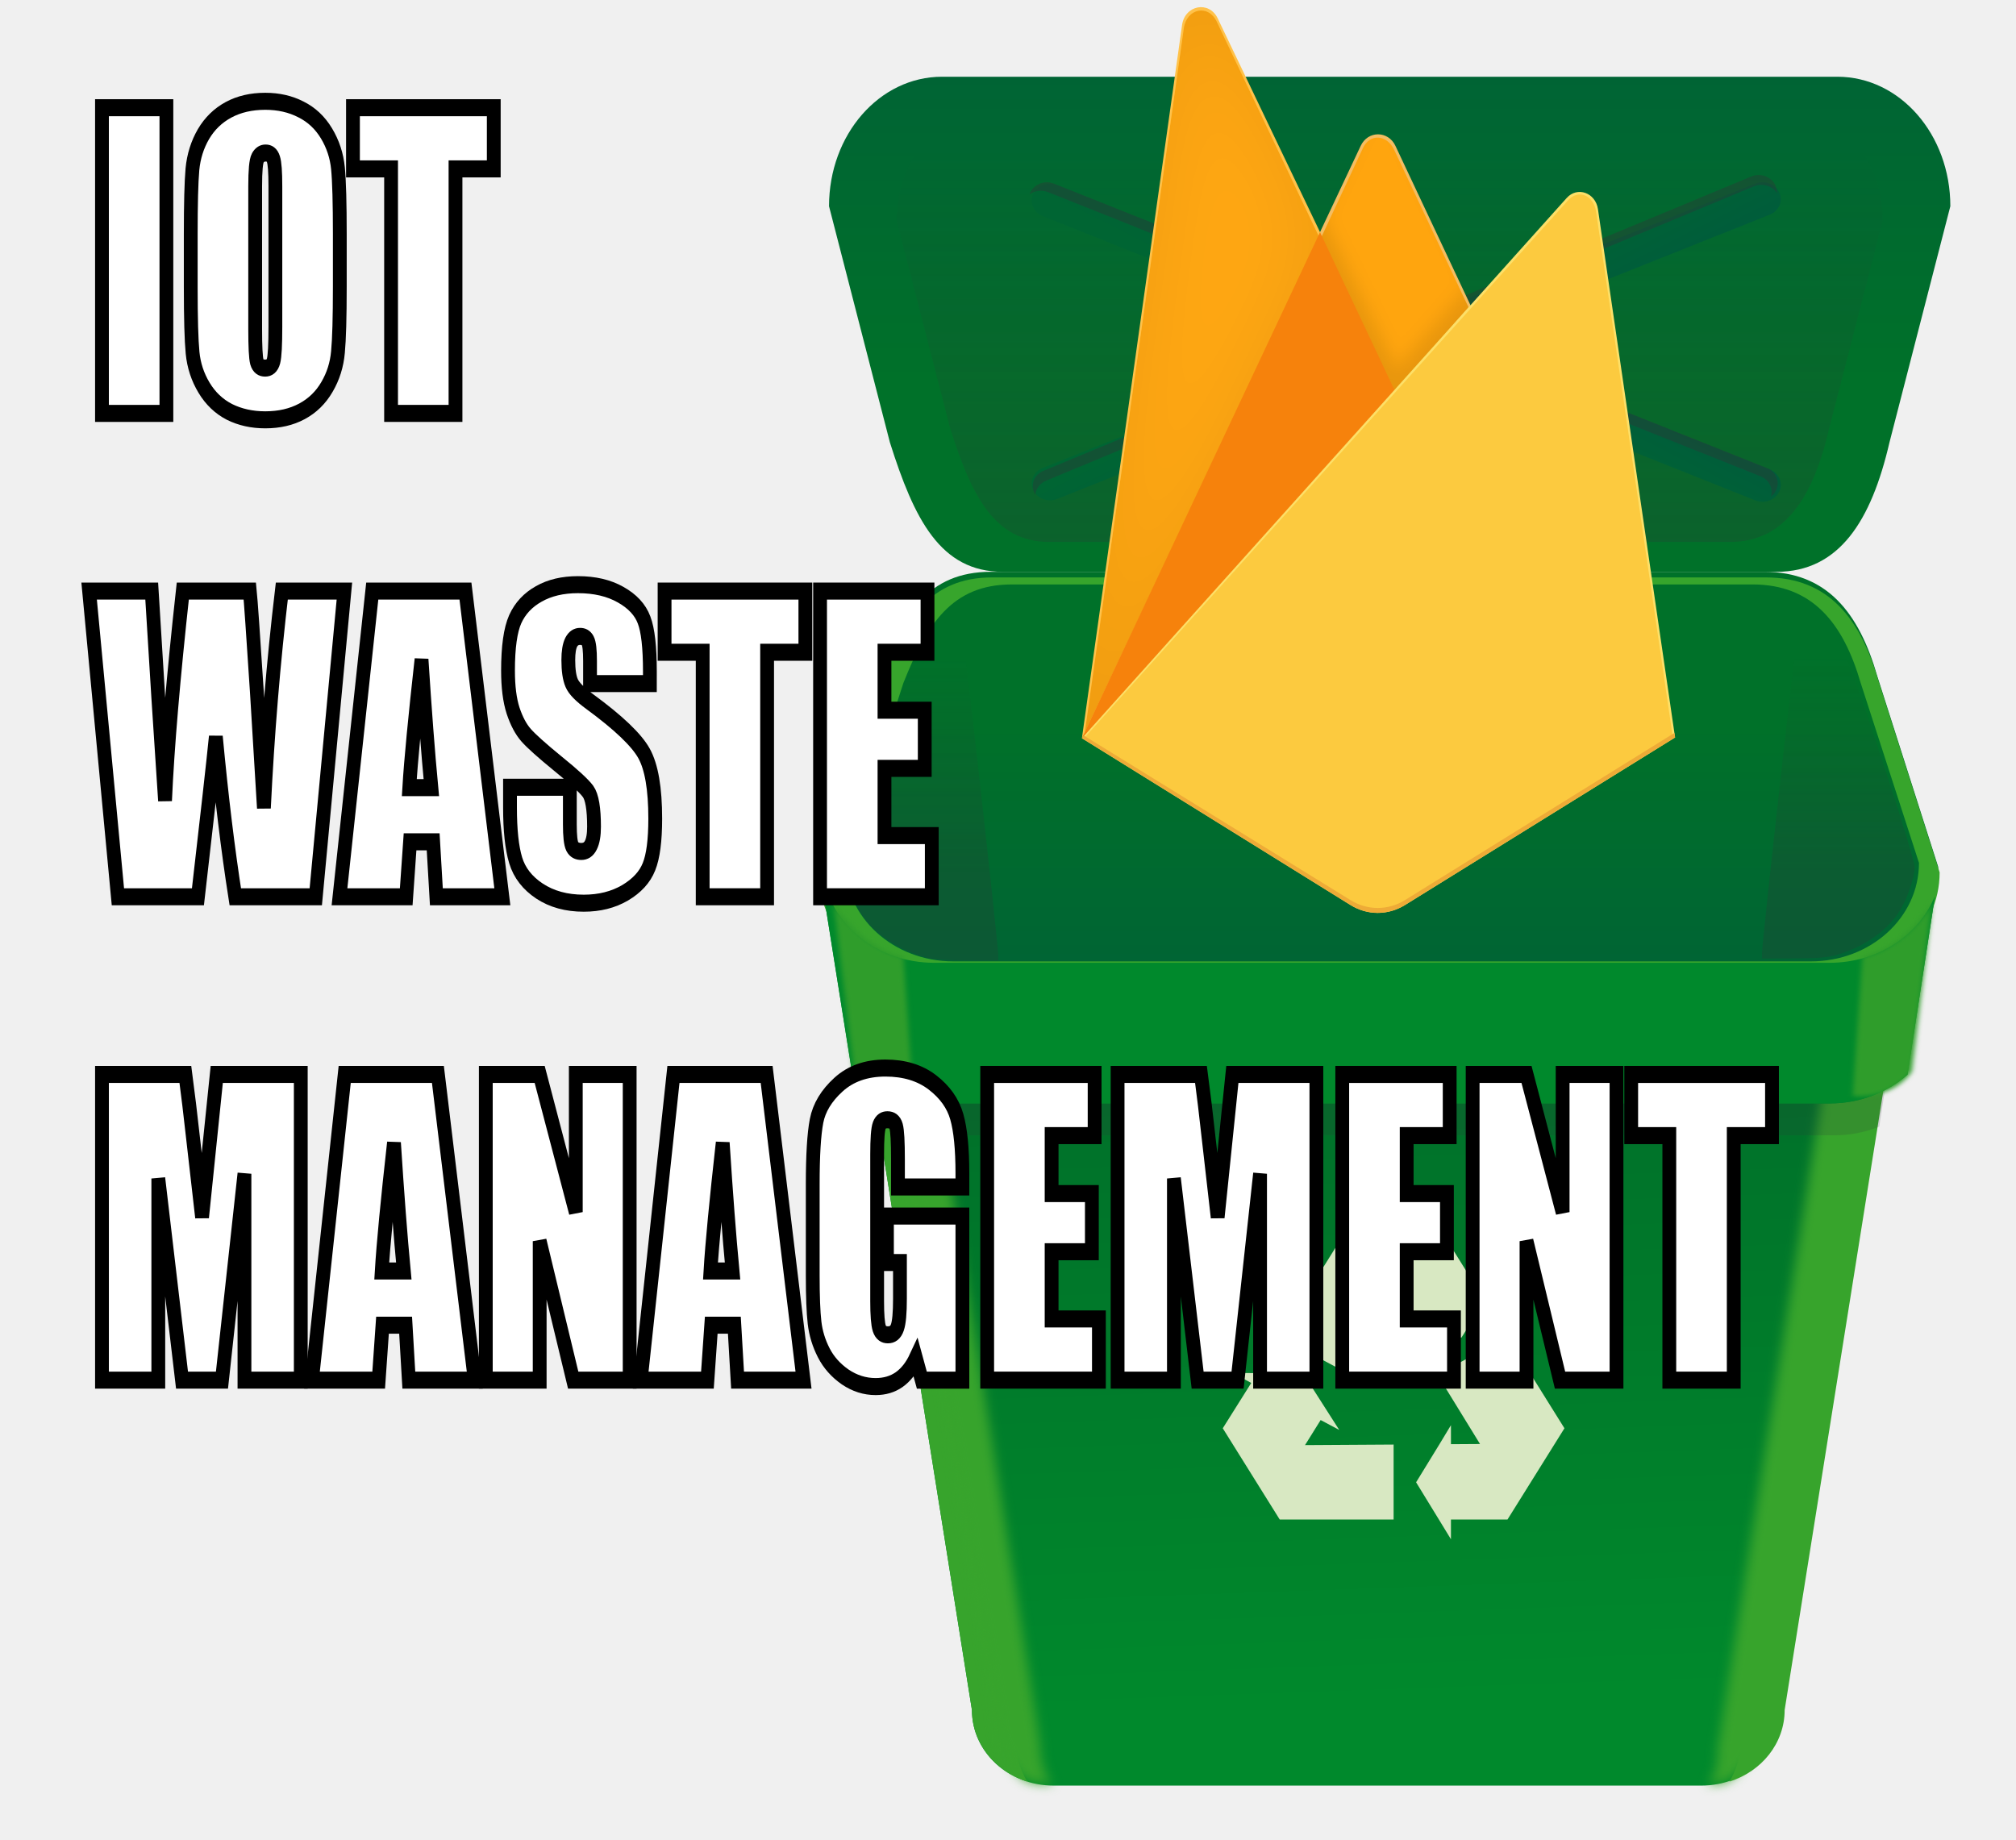
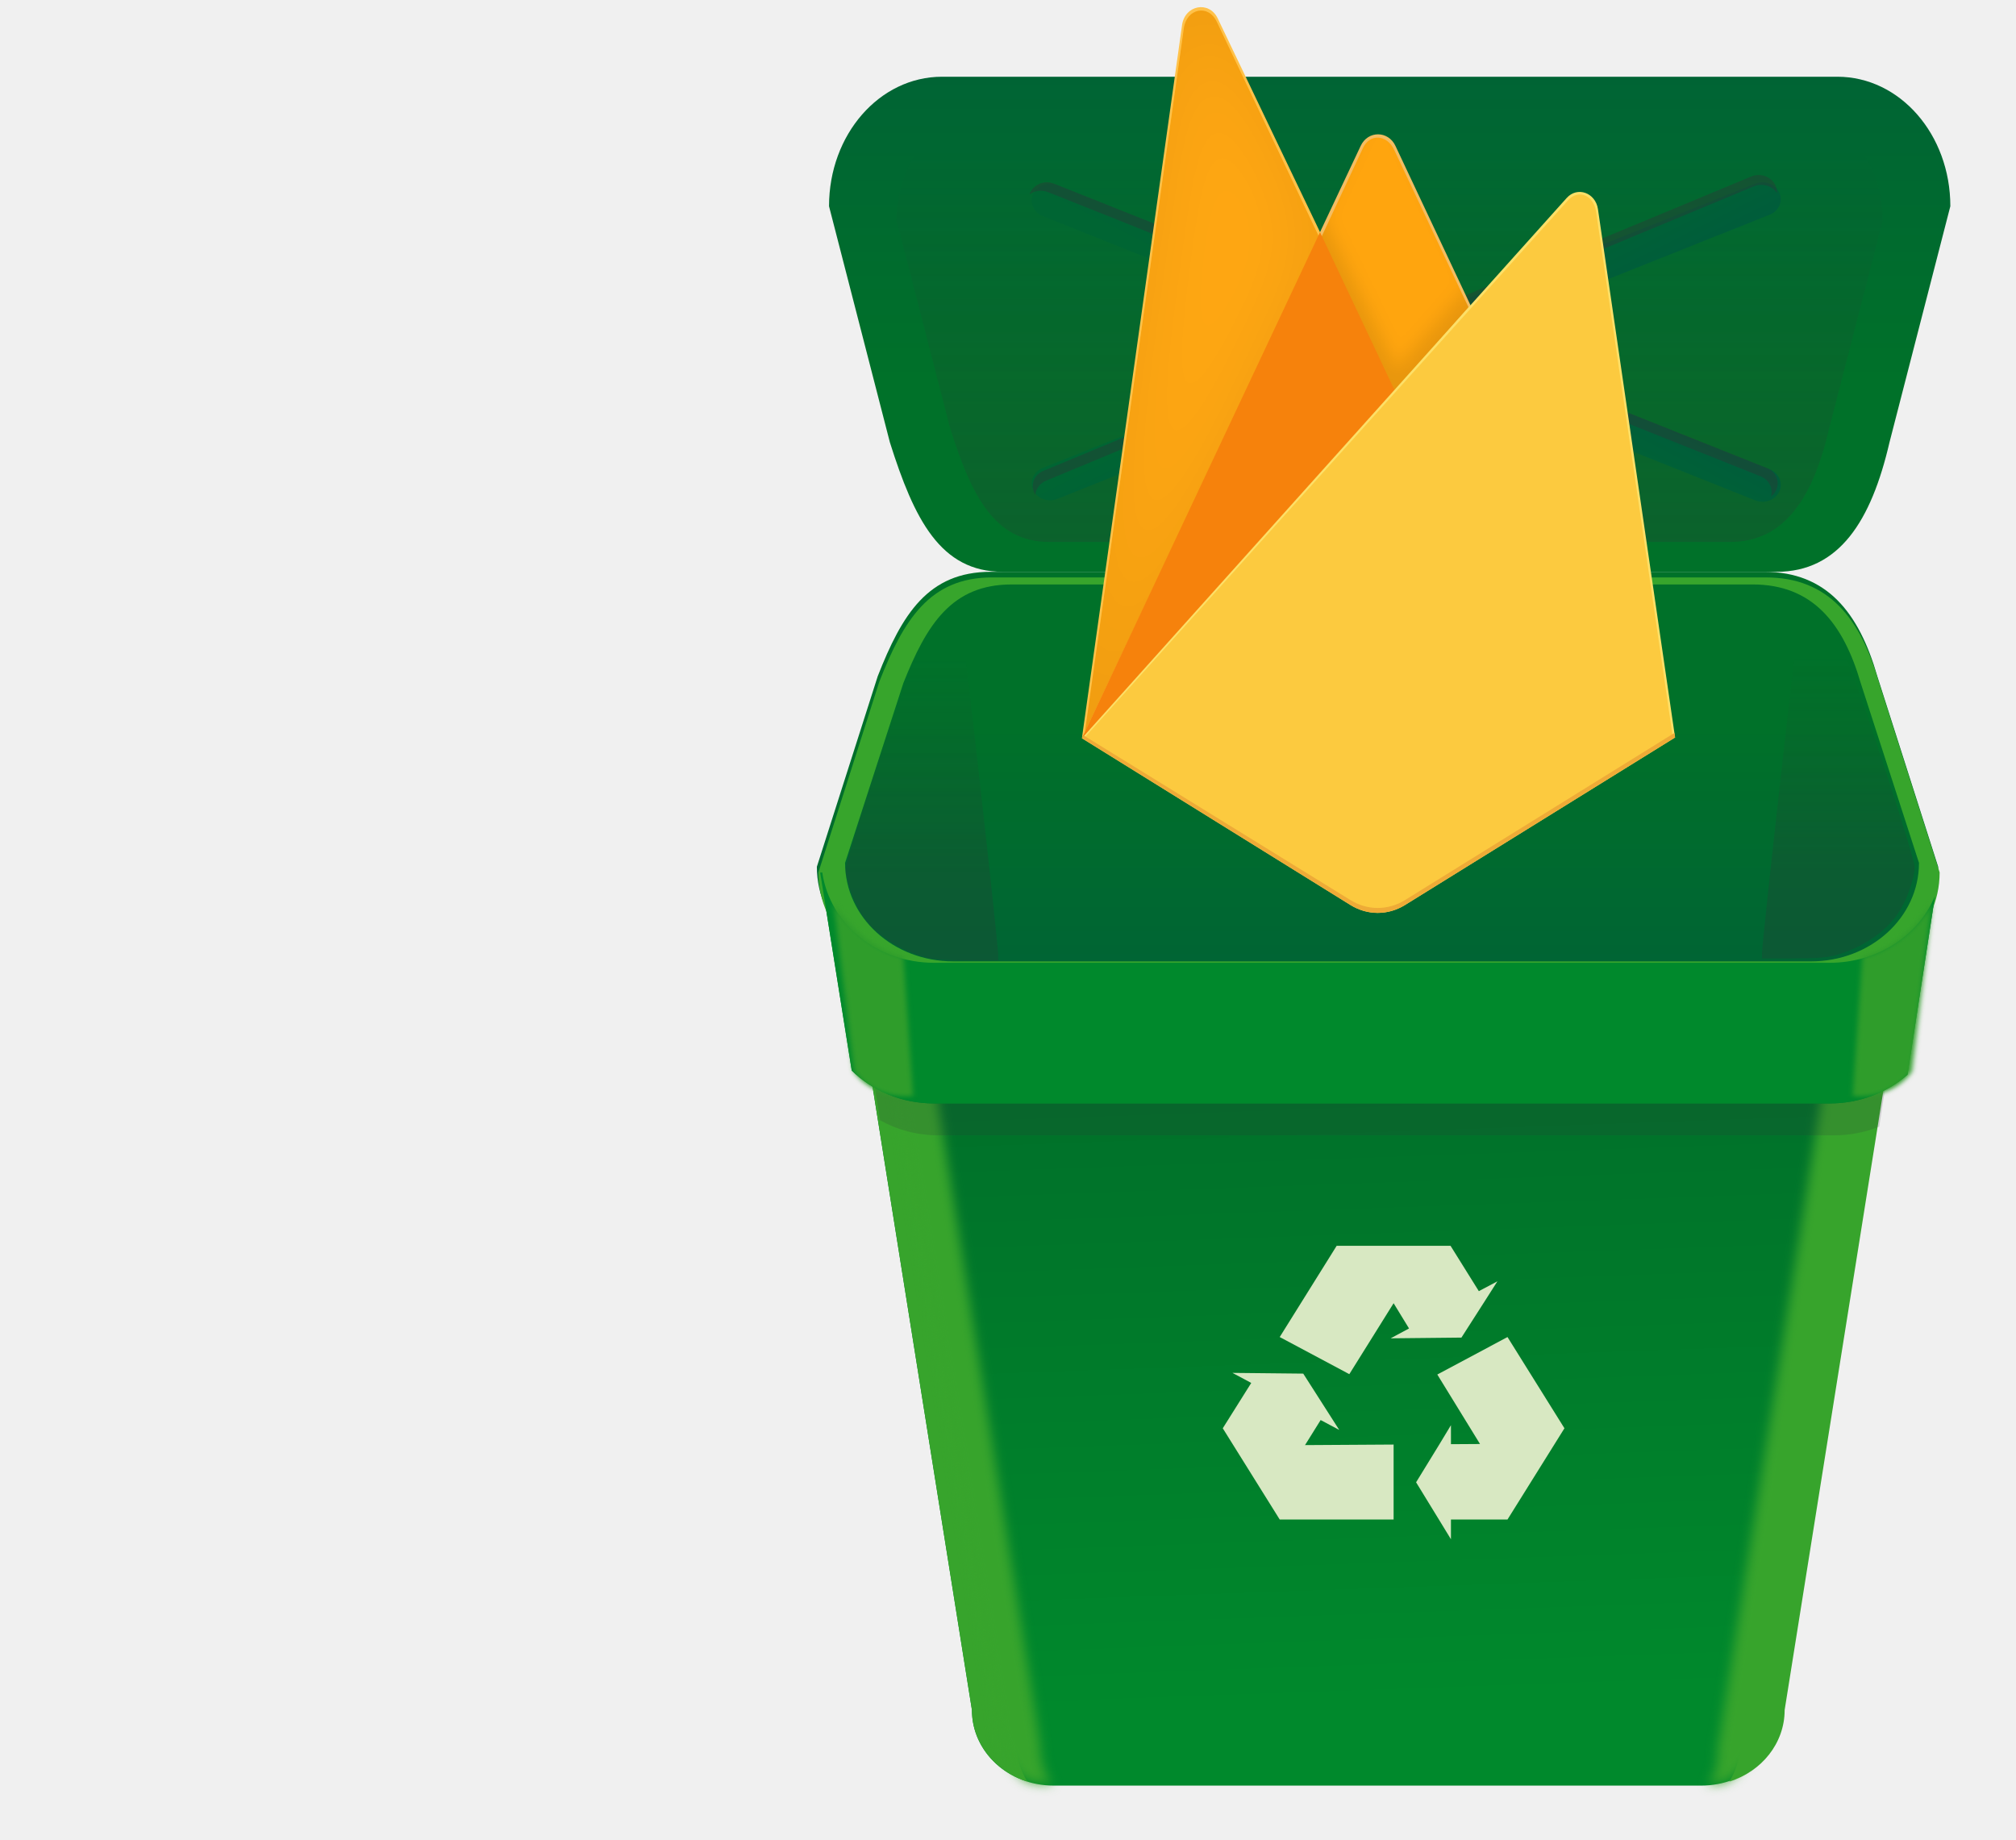
- <svg xmlns="http://www.w3.org/2000/svg" xmlns:xlink="http://www.w3.org/1999/xlink" height="250" width="274" version="1.1" viewBox="0 0 274 250" id="svg2">
+ <svg xmlns="http://www.w3.org/2000/svg" xmlns:xlink="http://www.w3.org/1999/xlink" id="svg2" viewBox="0 0 274 250" version="1.1" width="274" height="250">
  <defs id="defs4">
    <linearGradient id="linearGradient3695">
-       <stop offset="0" style="stop-color:#2e3436" id="stop3697" />
-       <stop offset="1" style="stop-color:#2e3436;stop-opacity:0" id="stop3699" />
+       <stop id="stop3697" style="stop-color:#2e3436" offset="0" />
+       <stop id="stop3699" style="stop-color:#2e3436;stop-opacity:0" offset="1" />
    </linearGradient>
    <linearGradient id="linearGradient3650">
-       <stop offset="0" style="stop-color:#006533" id="stop3652" />
-       <stop offset="1" style="stop-color:#00583f" id="stop3654" />
+       <stop id="stop3652" style="stop-color:#006533" offset="0" />
+       <stop id="stop3654" style="stop-color:#00583f" offset="1" />
    </linearGradient>
    <linearGradient id="linearGradient2844">
-       <stop offset="0" style="stop-color:#007129" id="stop2846" />
-       <stop offset="1" style="stop-color:#00583f" id="stop2848" />
+       <stop id="stop2846" style="stop-color:#007129" offset="0" />
+       <stop id="stop2848" style="stop-color:#00583f" offset="1" />
    </linearGradient>
-     <linearGradient gradientTransform="translate(-1016,-168)" x1="298.57" y1="543.79" x2="307.86" gradientUnits="userSpaceOnUse" y2="786.65" id="linearGradient2859">
-       <stop offset="0" style="stop-color:#006e29" id="stop2855" />
-       <stop offset="1" style="stop-color:#00892c" id="stop2857" />
+     <linearGradient id="linearGradient2859" y2="786.65" gradientUnits="userSpaceOnUse" x2="307.86" y1="543.79" x1="298.57" gradientTransform="translate(-1016,-168)">
+       <stop id="stop2855" style="stop-color:#006e29" offset="0" />
+       <stop id="stop2857" style="stop-color:#00892c" offset="1" />
    </linearGradient>
-     <filter color-interpolation-filters="sRGB" id="filter3685">
-       <feGaussianBlur stdDeviation="1.882" id="feGaussianBlur3687" />
+     <filter id="filter3685" color-interpolation-filters="sRGB">
+       <feGaussianBlur id="feGaussianBlur3687" stdDeviation="1.882" />
    </filter>
-     <linearGradient gradientTransform="translate(-1016,-168)" x1="308.57" y1="438.86" x2="308.57" gradientUnits="userSpaceOnUse" xlink:href="#linearGradient2844" y2="609.86" id="linearGradient2850" />
-     <filter x="-0.138" y="-0.045" color-interpolation-filters="sRGB" width="1.276" height="1.09" id="filter3630">
-       <feGaussianBlur stdDeviation="0.792" id="feGaussianBlur3632" />
+     <linearGradient id="linearGradient2850" y2="609.86" xlink:href="#linearGradient2844" gradientUnits="userSpaceOnUse" x2="308.57" y1="438.86" x1="308.57" gradientTransform="translate(-1016,-168)" />
+     <filter id="filter3630" height="1.09" width="1.276" color-interpolation-filters="sRGB" y="-0.045" x="-0.138">
+       <feGaussianBlur id="feGaussianBlur3632" stdDeviation="0.792" />
    </filter>
-     <linearGradient x1="308.57" y1="438.86" gradientTransform="matrix(1,0,0,-1.2394,-1012,693.71)" x2="308.57" gradientUnits="userSpaceOnUse" xlink:href="#linearGradient2844" y2="609.86" id="linearGradient3636" />
-     <linearGradient gradientTransform="matrix(1,0,0,-1,-1016,438.2)" x1="296.28" y1="304.95" x2="318.02" gradientUnits="userSpaceOnUse" xlink:href="#linearGradient3650" y2="265.35" id="linearGradient3656" />
-     <linearGradient gradientTransform="translate(-1016,-168)" x1="312.57" y1="374.18" x2="312.57" gradientUnits="userSpaceOnUse" y2="234.24" id="linearGradient3689">
-       <stop offset="0" style="stop-color:#2e3436" id="stop3685" />
-       <stop offset="1" style="stop-color:#2e3436;stop-opacity:0" id="stop3687" />
+     <linearGradient id="linearGradient3636" y2="609.86" xlink:href="#linearGradient2844" gradientUnits="userSpaceOnUse" x2="308.57" gradientTransform="matrix(1,0,0,-1.2394,-1012,693.71)" y1="438.86" x1="308.57" />
+     <linearGradient id="linearGradient3656" y2="265.35" xlink:href="#linearGradient3650" gradientUnits="userSpaceOnUse" x2="318.02" y1="304.95" x1="296.28" gradientTransform="matrix(1,0,0,-1,-1016,438.2)" />
+     <linearGradient id="linearGradient3689" y2="234.24" gradientUnits="userSpaceOnUse" x2="312.57" y1="374.18" x1="312.57" gradientTransform="translate(-1016,-168)">
+       <stop id="stop3685" style="stop-color:#2e3436" offset="0" />
+       <stop id="stop3687" style="stop-color:#2e3436;stop-opacity:0" offset="1" />
    </linearGradient>
-     <linearGradient gradientTransform="translate(-1016,-168)" x1="158.81" y1="492.33" x2="158.81" gradientUnits="userSpaceOnUse" xlink:href="#linearGradient3695" y2="414.77" id="linearGradient3701" />
-     <linearGradient x1="158.81" y1="492.33" gradientTransform="matrix(-1,0,0,1,-397.14,-168.7071)" x2="158.81" gradientUnits="userSpaceOnUse" xlink:href="#linearGradient3695" y2="414.77" id="linearGradient3705" />
-     <linearGradient gradientTransform="translate(-1016,-168)" y2="265.35" x2="318.02" y1="304.95" x1="296.28" gradientUnits="userSpaceOnUse" id="linearGradient879" xlink:href="#linearGradient3650" />
-     <path d="M1.253,280.732 L2.858,277.601 L102.211,89.083 L58.061,5.608 C54.392,-1.283 45.074,0.474 43.87,8.188 L1.253,280.732 Z" id="path-1" />
-     <filter x="-50%" y="-50%" width="200%" height="200%" filterUnits="objectBoundingBox" id="filter-2">
-       <feGaussianBlur stdDeviation="17.5" in="SourceAlpha" result="shadowBlurInner1" id="feGaussianBlur910" />
-       <feOffset dx="0" dy="0" in="shadowBlurInner1" result="shadowOffsetInner1" id="feOffset912" />
-       <feComposite in="shadowOffsetInner1" in2="SourceAlpha" operator="arithmetic" k2="-1" k3="1" result="shadowInnerInner1" id="feComposite914" />
-       <feColorMatrix values="0 0 0 0 0   0 0 0 0 0   0 0 0 0 0  0 0 0 0.06 0" type="matrix" in="shadowInnerInner1" id="feColorMatrix916" />
+     <linearGradient id="linearGradient3701" y2="414.77" xlink:href="#linearGradient3695" gradientUnits="userSpaceOnUse" x2="158.81" y1="492.33" x1="158.81" gradientTransform="translate(-1016,-168)" />
+     <linearGradient id="linearGradient3705" y2="414.77" xlink:href="#linearGradient3695" gradientUnits="userSpaceOnUse" x2="158.81" gradientTransform="matrix(-1,0,0,1,-397.14,-168.7071)" y1="492.33" x1="158.81" />
+     <linearGradient xlink:href="#linearGradient3650" id="linearGradient879" gradientUnits="userSpaceOnUse" x1="296.28" y1="304.95" x2="318.02" y2="265.35" gradientTransform="translate(-1016,-168)" />
+     <path id="path-1" d="M1.253,280.732 L2.858,277.601 L102.211,89.083 L58.061,5.608 C54.392,-1.283 45.074,0.474 43.87,8.188 L1.253,280.732 Z" />
+     <filter id="filter-2" filterUnits="objectBoundingBox" height="200%" width="200%" y="-50%" x="-50%">
+       <feGaussianBlur id="feGaussianBlur910" result="shadowBlurInner1" in="SourceAlpha" stdDeviation="17.5" />
+       <feOffset id="feOffset912" result="shadowOffsetInner1" in="shadowBlurInner1" dy="0" dx="0" />
+       <feComposite id="feComposite914" result="shadowInnerInner1" k3="1" k2="-1" operator="arithmetic" in2="SourceAlpha" in="shadowOffsetInner1" />
+       <feColorMatrix id="feColorMatrix916" in="shadowInnerInner1" type="matrix" values="0 0 0 0 0   0 0 0 0 0   0 0 0 0 0  0 0 0 0.06 0" />
    </filter>
-     <path d="M134.417,148.974 L166.456,116.162 L134.417,55.155 C131.375,49.364 123.984,48.757 120.974,54.565 L103.269,88.674 L102.739,90.418 L134.417,148.974 Z" id="path-3" />
-     <filter x="-50%" y="-50%" width="200%" height="200%" filterUnits="objectBoundingBox" id="filter-4">
-       <feGaussianBlur stdDeviation="3.5" in="SourceAlpha" result="shadowBlurInner1" id="feGaussianBlur920" />
-       <feOffset dx="1" dy="-9" in="shadowBlurInner1" result="shadowOffsetInner1" id="feOffset922" />
-       <feComposite in="shadowOffsetInner1" in2="SourceAlpha" operator="arithmetic" k2="-1" k3="1" result="shadowInnerInner1" id="feComposite924" />
-       <feColorMatrix values="0 0 0 0 0   0 0 0 0 0   0 0 0 0 0  0 0 0 0.09 0" type="matrix" in="shadowInnerInner1" id="feColorMatrix926" />
+     <path id="path-3" d="M134.417,148.974 L166.456,116.162 L134.417,55.155 C131.375,49.364 123.984,48.757 120.974,54.565 L103.269,88.674 L102.739,90.418 L134.417,148.974 Z" />
+     <filter id="filter-4" filterUnits="objectBoundingBox" height="200%" width="200%" y="-50%" x="-50%">
+       <feGaussianBlur id="feGaussianBlur920" result="shadowBlurInner1" in="SourceAlpha" stdDeviation="3.5" />
+       <feOffset id="feOffset922" result="shadowOffsetInner1" in="shadowBlurInner1" dy="-9" dx="1" />
+       <feComposite id="feComposite924" result="shadowInnerInner1" k3="1" k2="-1" operator="arithmetic" in2="SourceAlpha" in="shadowOffsetInner1" />
+       <feColorMatrix id="feColorMatrix926" in="shadowInnerInner1" type="matrix" values="0 0 0 0 0   0 0 0 0 0   0 0 0 0 0  0 0 0 0.09 0" />
    </filter>
  </defs>
-   <g transform="translate(-124.29,-208.79)" id="layer1">
+   <g id="layer1" transform="translate(-124.29,-208.79)">
    <g id="g1000">
-       <g transform="translate(49.49747,-2.12132)" id="g938">
-         <g transform="matrix(0.4134836,0,0,0.3823587,554.5231,205.7454)" id="g907">
-           <path id="path3634" style="fill:url(#linearGradient3636)" d="m -830.57,216.79 h 254.29 c 20.577,0 31.143,-18.053 37.143,-46.036 l 20,-83.928 c 0,-25.504 -16.566,-46.036 -37.143,-46.036 h -294.29 c -20.577,0 -37.143,20.532 -37.143,46.036 l 20,83.928 c 8,27.363 16.566,46.036 37.143,46.036 z" />
-           <path id="path3679" style="opacity:0.25;fill:url(#linearGradient3689)" d="m -815.25,206.18 h 223.64 c 18.097,0 27.389,-15.877 32.666,-40.488 l 17.589,-73.812 c 0,-22.43 -14.569,-40.488 -32.666,-40.488 h -258.82 c -18.097,0 -32.666,18.057 -32.666,40.488 l 17.589,73.812 c 7.036,24.065 14.569,40.488 32.666,40.488 z" />
-           <path id="path2819" style="fill:url(#linearGradient2859)" d="m -532.81,330.03 -41.378,291.4 c 0,14.881 -11.98,26.862 -26.862,26.862 h -212.83 c -14.881,0 -26.862,-11.98 -26.862,-26.862 l -42.74,-290.04 350.67,-1.362 z" />
-           <path id="path2861" style="fill:#37a42c" d="m -870.74,331.33 -12.75,0.031 42.75,290.06 c 0,11.836 7.572,21.844 18.156,25.438 -2.414,-4.37 -3.812,-9.412 -3.812,-14.781 l -44.344,-300.75 z" />
-           <path id="path2875" style="fill:#37a42c;filter:url(#filter3685)" d="m -862.69,332.63 -12.75,0.031 42.75,290.06 c 0,7.951 3.063,17.905 8.515,22.816 2.664,2.4 6.167,1.442 9.642,2.621 -2.414,-4.37 -3.812,-9.412 -3.812,-14.781 l -44.344,-300.75 v 5e-5 z" />
-           <path id="path3709" style="fill:#37a42c;filter:url(#filter3685)" transform="matrix(-1,0,0,1,-397.99,-165.8787)" d="m 153.31,500.63 -12.75,0.031 42.75,290.06 c 0,8.673 4.066,16.364 10.403,21.27 2.311,1.789 4.218,1.086 7.046,2.047 -2.414,-4.37 -3.105,-7.29 -3.105,-12.66 l -44.344,-300.75 v 5e-5 z" />
-           <path id="path3707" style="fill:#37a42c" d="m -543.6,331.33 12.75,0.031 -42.75,290.06 c 0,11.836 -7.572,21.844 -18.156,25.438 2.414,-4.37 3.812,-9.412 3.812,-14.781 l 44.344,-300.75 z" />
-           <path id="path2823" style="fill:#00892c" d="m -890.62,323.69 10.375,70.406 c 6.759,7.202 16.385,11.688 27.094,11.688 h 294.31 c 9.956,0 18.974,-3.886 25.625,-10.219 l 9.031,-63.531 c -5.351,13.922 -18.805,23.75 -34.656,23.75 h -294.31 c -18.866,0 -34.335,-13.918 -36.781,-32.094 h -0.688 z" />
-           <path id="path2837" style="fill:url(#linearGradient2850)" d="m -834.57,216.79 h 254.29 c 20.577,0 31.143,14.566 37.143,37.143 l 20,67.714 c 0,20.577 -16.566,37.143 -37.143,37.143 h -294.29 c -20.577,0 -37.143,-16.566 -37.143,-37.143 l 20,-67.714 c 8,-22.077 16.566,-37.143 37.143,-37.143 z" />
-           <path id="path3717" style="opacity:0.179;fill:#2e3436" d="m -879.34,354.81 8.406,56.969 c 5.608,3.393 12.189,5.344 19.25,5.344 h 294.31 c 5.294,0 10.326,-1.113 14.875,-3.094 l 7.719,-54.562 c -6.25,4.793 -14.07,7.656 -22.594,7.656 h -294.31 c -11.016,0 -20.873,-4.745 -27.656,-12.312 z" />
-           <path id="path2839" style="fill:#37a52c" d="m -834.06,218.78 c -20.577,0 -29.156,15.079 -37.156,37.156 l -20,67.719 c 0,20.577 16.579,37.125 37.156,37.125 h 294.28 c 20.577,0 37.125,-16.548 37.125,-37.125 l -20,-67.719 c -6,-22.577 -16.548,-37.156 -37.125,-37.156 z m 6.375,2.5 h 243.53 c 19.708,0 29.816,13.757 35.562,35.062 l 19.15,63.91 c 0,19.418 -15.855,35.031 -35.562,35.031 h -281.84 c -19.708,0 -35.594,-15.613 -35.594,-35.031 l 19.156,-63.906 c 7.662,-20.833 15.886,-35.062 35.594,-35.062 z" />
-           <path d="M -578.55,180.36 -812.73,79.31 c -3.06,-1.299 -6.569,0.119 -7.867,3.179 -1.299,3.06 0.119,6.569 3.179,7.867 l 234.19,101.05 c 3.06,1.299 6.569,-0.119 7.867,-3.179 1.299,-3.06 -0.119,-6.569 -3.179,-7.867 z" style="fill:url(#linearGradient879)" id="path3648" />
-           <path d="m -816.06,78.31 c -2.339,-0.006 -4.557,1.393 -5.531,3.688 -0.089,0.21 -0.155,0.412 -0.219,0.625 1.664,-1.326 3.99,-1.705 6.094,-0.812 l 234.19,101.03 c 2.838,1.205 4.251,4.333 3.406,7.219 0.741,-0.599 1.35,-1.402 1.75,-2.344 1.299,-3.06 -0.097,-6.576 -3.156,-7.875 l -234.19,-101.03 c -0.765,-0.325 -1.564,-0.498 -2.344,-0.5 z" style="opacity:0.389;fill:#2e3436" id="path3658" />
-           <path d="m -578.55,89.84 -234.18,101.05 c -3.06,1.299 -6.569,-0.119 -7.867,-3.179 -1.299,-3.06 0.119,-6.569 3.179,-7.867 l 234.19,-101.05 c 3.06,-1.299 6.569,0.119 7.867,3.179 1.299,3.06 -0.119,6.569 -3.179,7.867 z" style="fill:url(#linearGradient3656)" id="path3673" />
-           <path d="m -819.19,182.29 c -1.583,1.722 -2.048,4.303 -1.012,6.57 0.095,0.208 0.199,0.392 0.314,0.583 0.145,-2.123 1.435,-4.095 3.513,-5.045 l 232.61,-104.62 c 2.804,-1.281 6.066,-0.212 7.626,2.358 0.058,-0.951 -0.123,-1.942 -0.548,-2.873 -1.381,-3.023 -4.918,-4.367 -7.941,-2.986 l -232.61,104.62 c -0.756,0.345 -1.423,0.818 -1.951,1.392 z" style="opacity:0.389;fill:#2e3436" id="path3675" />
-           <path id="path3693" style="opacity:0.25;fill:url(#linearGradient3701)" d="m -856.83,353.62 c -9.202,-2.978 -16.709,-8.76 -20.74,-15.972 -2.397,-4.288 -4.716,-11.761 -4.716,-15.196 0,-3.458 18.785,-65.742 22.308,-73.962 1.489,-3.475 3.767,-8.132 5.063,-10.349 2.73,-4.672 9.023,-11.761 9.78,-11.017 0.474,0.465 13.004,121.44 13.039,125.89 l 0.015,1.944 -10.43,-0.038 c -7.992,-0.029 -11.339,-0.332 -14.319,-1.297 z" />
-           <path id="path3703" style="opacity:0.25;fill:url(#linearGradient3705)" d="m -556.31,352.92 c 9.202,-2.978 16.709,-8.76 20.74,-15.972 2.397,-4.288 4.716,-11.761 4.716,-15.196 0,-3.458 -18.785,-65.742 -22.308,-73.962 -1.489,-3.475 -3.767,-8.132 -5.063,-10.349 -2.73,-4.672 -9.023,-11.761 -9.78,-11.017 -0.474,0.465 -13.004,121.44 -13.039,125.89 l -0.015,1.944 10.43,-0.038 c 7.992,-0.029 11.339,-0.332 14.319,-1.297 z" />
-           <path id="path3713" style="fill:#00892c" d="m -890.62,323.69 10.375,70.406 c 6.759,7.202 16.385,11.688 27.094,11.688 h 294.31 c 9.956,0 18.974,-3.886 25.625,-10.219 l 9.031,-63.531 c -5.351,13.922 -18.805,23.75 -34.656,23.75 h -294.31 c -18.866,0 -34.335,-13.918 -36.781,-32.094 h -0.688 z" />
-           <path d="m -720.855,456.397 -18.718,32.432 22.878,13.193 14.559,-25.218 5.07,8.969 -6.044,3.51 23.268,-0.26 7.734,-13.063 4.095,-6.954 -6.109,3.51 -9.294,-16.118 h -37.436 z m 56.155,32.432 -23.072,13.323 14.039,24.698 -9.554,0.065 v -6.759 l -3.77,6.759 -7.669,13.519 v 0.065 l 7.474,13.194 3.965,7.019 v -7.019 h 18.588 l 18.718,-32.432 -18.718,-32.431 z m -90.406,12.739 6.174,3.575 -9.359,16.118 18.718,32.432 h 37.436 v -26.647 l -29.117,0.195 5.135,-8.904 6.109,3.51 -11.829,-20.018 -23.268,-0.26 z" style="fill:#d8e8c2;stroke-width:1.04" id="path3494" />
-           <path id="path2852" style="fill:#2f9d2b;filter:url(#filter3630)" d="m -886.25,334.23 c 0,0 8.132,15.556 22.981,19.445 l 3.182,49.497 c -14.142,1.061 -19.445,-8.839 -19.445,-8.839 l -6.718,-60.104 z" />
-           <path id="path2967" style="fill:#2f9d2b;filter:url(#filter3630)" transform="matrix(-1,0,0,1,-395.33,-168)" d="m 129.75,502.23 c 0,0 8.132,15.556 22.981,19.445 l 3.182,49.497 c -14.142,1.061 -19.445,-8.839 -19.445,-8.839 l -6.718,-60.104 z" />
+       <g id="g938" transform="translate(49.49747,-2.12132)">
+         <g id="g907" transform="matrix(0.4134836,0,0,0.3823587,554.5231,205.7454)">
+           <path d="m -830.57,216.79 h 254.29 c 20.577,0 31.143,-18.053 37.143,-46.036 l 20,-83.928 c 0,-25.504 -16.566,-46.036 -37.143,-46.036 h -294.29 c -20.577,0 -37.143,20.532 -37.143,46.036 l 20,83.928 c 8,27.363 16.566,46.036 37.143,46.036 z" style="fill:url(#linearGradient3636)" id="path3634" />
+           <path d="m -815.25,206.18 h 223.64 c 18.097,0 27.389,-15.877 32.666,-40.488 l 17.589,-73.812 c 0,-22.43 -14.569,-40.488 -32.666,-40.488 h -258.82 c -18.097,0 -32.666,18.057 -32.666,40.488 l 17.589,73.812 c 7.036,24.065 14.569,40.488 32.666,40.488 z" style="opacity:0.25;fill:url(#linearGradient3689)" id="path3679" />
+           <path d="m -532.81,330.03 -41.378,291.4 c 0,14.881 -11.98,26.862 -26.862,26.862 h -212.83 c -14.881,0 -26.862,-11.98 -26.862,-26.862 l -42.74,-290.04 350.67,-1.362 z" style="fill:url(#linearGradient2859)" id="path2819" />
+           <path d="m -870.74,331.33 -12.75,0.031 42.75,290.06 c 0,11.836 7.572,21.844 18.156,25.438 -2.414,-4.37 -3.812,-9.412 -3.812,-14.781 l -44.344,-300.75 z" style="fill:#37a42c" id="path2861" />
+           <path d="m -862.69,332.63 -12.75,0.031 42.75,290.06 c 0,7.951 3.063,17.905 8.515,22.816 2.664,2.4 6.167,1.442 9.642,2.621 -2.414,-4.37 -3.812,-9.412 -3.812,-14.781 l -44.344,-300.75 v 5e-5 z" style="fill:#37a42c;filter:url(#filter3685)" id="path2875" />
+           <path d="m 153.31,500.63 -12.75,0.031 42.75,290.06 c 0,8.673 4.066,16.364 10.403,21.27 2.311,1.789 4.218,1.086 7.046,2.047 -2.414,-4.37 -3.105,-7.29 -3.105,-12.66 l -44.344,-300.75 v 5e-5 z" transform="matrix(-1,0,0,1,-397.99,-165.8787)" style="fill:#37a42c;filter:url(#filter3685)" id="path3709" />
+           <path d="m -543.6,331.33 12.75,0.031 -42.75,290.06 c 0,11.836 -7.572,21.844 -18.156,25.438 2.414,-4.37 3.812,-9.412 3.812,-14.781 l 44.344,-300.75 z" style="fill:#37a42c" id="path3707" />
+           <path d="m -890.62,323.69 10.375,70.406 c 6.759,7.202 16.385,11.688 27.094,11.688 h 294.31 c 9.956,0 18.974,-3.886 25.625,-10.219 l 9.031,-63.531 c -5.351,13.922 -18.805,23.75 -34.656,23.75 h -294.31 c -18.866,0 -34.335,-13.918 -36.781,-32.094 h -0.688 z" style="fill:#00892c" id="path2823" />
+           <path d="m -834.57,216.79 h 254.29 c 20.577,0 31.143,14.566 37.143,37.143 l 20,67.714 c 0,20.577 -16.566,37.143 -37.143,37.143 h -294.29 c -20.577,0 -37.143,-16.566 -37.143,-37.143 l 20,-67.714 c 8,-22.077 16.566,-37.143 37.143,-37.143 z" style="fill:url(#linearGradient2850)" id="path2837" />
+           <path d="m -879.34,354.81 8.406,56.969 c 5.608,3.393 12.189,5.344 19.25,5.344 h 294.31 c 5.294,0 10.326,-1.113 14.875,-3.094 l 7.719,-54.562 c -6.25,4.793 -14.07,7.656 -22.594,7.656 h -294.31 c -11.016,0 -20.873,-4.745 -27.656,-12.312 z" style="opacity:0.179;fill:#2e3436" id="path3717" />
+           <path d="m -834.06,218.78 c -20.577,0 -29.156,15.079 -37.156,37.156 l -20,67.719 c 0,20.577 16.579,37.125 37.156,37.125 h 294.28 c 20.577,0 37.125,-16.548 37.125,-37.125 l -20,-67.719 c -6,-22.577 -16.548,-37.156 -37.125,-37.156 z m 6.375,2.5 h 243.53 c 19.708,0 29.816,13.757 35.562,35.062 l 19.15,63.91 c 0,19.418 -15.855,35.031 -35.562,35.031 h -281.84 c -19.708,0 -35.594,-15.613 -35.594,-35.031 l 19.156,-63.906 c 7.662,-20.833 15.886,-35.062 35.594,-35.062 z" style="fill:#37a52c" id="path2839" />
+           <path id="path3648" style="fill:url(#linearGradient879)" d="M -578.55,180.36 -812.73,79.31 c -3.06,-1.299 -6.569,0.119 -7.867,3.179 -1.299,3.06 0.119,6.569 3.179,7.867 l 234.19,101.05 c 3.06,1.299 6.569,-0.119 7.867,-3.179 1.299,-3.06 -0.119,-6.569 -3.179,-7.867 z" />
+           <path id="path3658" style="opacity:0.389;fill:#2e3436" d="m -816.06,78.31 c -2.339,-0.006 -4.557,1.393 -5.531,3.688 -0.089,0.21 -0.155,0.412 -0.219,0.625 1.664,-1.326 3.99,-1.705 6.094,-0.812 l 234.19,101.03 c 2.838,1.205 4.251,4.333 3.406,7.219 0.741,-0.599 1.35,-1.402 1.75,-2.344 1.299,-3.06 -0.097,-6.576 -3.156,-7.875 l -234.19,-101.03 c -0.765,-0.325 -1.564,-0.498 -2.344,-0.5 z" />
+           <path id="path3673" style="fill:url(#linearGradient3656)" d="m -578.55,89.84 -234.18,101.05 c -3.06,1.299 -6.569,-0.119 -7.867,-3.179 -1.299,-3.06 0.119,-6.569 3.179,-7.867 l 234.19,-101.05 c 3.06,-1.299 6.569,0.119 7.867,3.179 1.299,3.06 -0.119,6.569 -3.179,7.867 z" />
+           <path id="path3675" style="opacity:0.389;fill:#2e3436" d="m -819.19,182.29 c -1.583,1.722 -2.048,4.303 -1.012,6.57 0.095,0.208 0.199,0.392 0.314,0.583 0.145,-2.123 1.435,-4.095 3.513,-5.045 l 232.61,-104.62 c 2.804,-1.281 6.066,-0.212 7.626,2.358 0.058,-0.951 -0.123,-1.942 -0.548,-2.873 -1.381,-3.023 -4.918,-4.367 -7.941,-2.986 l -232.61,104.62 c -0.756,0.345 -1.423,0.818 -1.951,1.392 z" />
+           <path d="m -856.83,353.62 c -9.202,-2.978 -16.709,-8.76 -20.74,-15.972 -2.397,-4.288 -4.716,-11.761 -4.716,-15.196 0,-3.458 18.785,-65.742 22.308,-73.962 1.489,-3.475 3.767,-8.132 5.063,-10.349 2.73,-4.672 9.023,-11.761 9.78,-11.017 0.474,0.465 13.004,121.44 13.039,125.89 l 0.015,1.944 -10.43,-0.038 c -7.992,-0.029 -11.339,-0.332 -14.319,-1.297 z" style="opacity:0.25;fill:url(#linearGradient3701)" id="path3693" />
+           <path d="m -556.31,352.92 c 9.202,-2.978 16.709,-8.76 20.74,-15.972 2.397,-4.288 4.716,-11.761 4.716,-15.196 0,-3.458 -18.785,-65.742 -22.308,-73.962 -1.489,-3.475 -3.767,-8.132 -5.063,-10.349 -2.73,-4.672 -9.023,-11.761 -9.78,-11.017 -0.474,0.465 -13.004,121.44 -13.039,125.89 l -0.015,1.944 10.43,-0.038 c 7.992,-0.029 11.339,-0.332 14.319,-1.297 z" style="opacity:0.25;fill:url(#linearGradient3705)" id="path3703" />
+           <path d="m -890.62,323.69 10.375,70.406 c 6.759,7.202 16.385,11.688 27.094,11.688 h 294.31 c 9.956,0 18.974,-3.886 25.625,-10.219 l 9.031,-63.531 c -5.351,13.922 -18.805,23.75 -34.656,23.75 h -294.31 c -18.866,0 -34.335,-13.918 -36.781,-32.094 h -0.688 z" style="fill:#00892c" id="path3713" />
+           <path id="path3494" style="fill:#d8e8c2;stroke-width:1.04" d="m -720.855,456.397 -18.718,32.432 22.878,13.193 14.559,-25.218 5.07,8.969 -6.044,3.51 23.268,-0.26 7.734,-13.063 4.095,-6.954 -6.109,3.51 -9.294,-16.118 h -37.436 z m 56.155,32.432 -23.072,13.323 14.039,24.698 -9.554,0.065 v -6.759 l -3.77,6.759 -7.669,13.519 v 0.065 l 7.474,13.194 3.965,7.019 v -7.019 h 18.588 l 18.718,-32.432 -18.718,-32.431 z m -90.406,12.739 6.174,3.575 -9.359,16.118 18.718,32.432 h 37.436 v -26.647 l -29.117,0.195 5.135,-8.904 6.109,3.51 -11.829,-20.018 -23.268,-0.26 z" />
+           <path d="m -886.25,334.23 c 0,0 8.132,15.556 22.981,19.445 l 3.182,49.497 c -14.142,1.061 -19.445,-8.839 -19.445,-8.839 l -6.718,-60.104 z" style="fill:#2f9d2b;filter:url(#filter3630)" id="path2852" />
+           <path d="m 129.75,502.23 c 0,0 8.132,15.556 22.981,19.445 l 3.182,49.497 c -14.142,1.061 -19.445,-8.839 -19.445,-8.839 l -6.718,-60.104 z" transform="matrix(-1,0,0,1,-395.33,-168)" style="fill:#2f9d2b;filter:url(#filter3630)" id="path2967" />
        </g>
-         <g transform="matrix(0.3156635,0,0,0.3511504,221.838,211.8837)" id="g955">
-           <path d="M 0,282.998 2.123,280.026 102.527,89.512 102.739,87.495 58.479,4.358 C 54.771,-2.606 44.331,-0.845 43.114,6.951 Z" fill="#ffc24a" id="path931" />
+         <g id="g955" transform="matrix(0.3156635,0,0,0.3511504,221.838,211.8837)">
+           <path id="path931" fill="#ffc24a" d="M 0,282.998 2.123,280.026 102.527,89.512 102.739,87.495 58.479,4.358 C 54.771,-2.606 44.331,-0.845 43.114,6.951 Z" />
          <g id="g937">
-             <use height="100%" width="100%" y="0" x="0" fill="#ffa712" fill-rule="evenodd" xlink:href="#path-1" id="use933" />
-             <use height="100%" width="100%" y="0" x="0" fill="#000000" fill-opacity="1" filter="url(#filter-2)" xlink:href="#path-1" id="use935" />
+             <use id="use933" xlink:href="#path-1" fill-rule="evenodd" fill="#ffa712" x="0" y="0" width="100%" height="100%" />
+             <use id="use935" xlink:href="#path-1" filter="url(#filter-2)" fill-opacity="1" fill="#000000" x="0" y="0" width="100%" height="100%" />
          </g>
-           <path d="M 135.005,150.381 167.96,116.629 134.995,53.699 c -3.129,-5.957 -11.867,-5.974 -14.963,0 l -17.612,33.589 v 2.861 z" fill="#f4bd62" id="path939" />
+           <path id="path939" fill="#f4bd62" d="M 135.005,150.381 167.96,116.629 134.995,53.699 c -3.129,-5.957 -11.867,-5.974 -14.963,0 l -17.612,33.589 v 2.861 z" />
          <g id="g945">
-             <use height="100%" width="100%" y="0" x="0" fill="#ffa50e" fill-rule="evenodd" xlink:href="#path-3" id="use941" />
-             <use height="100%" width="100%" y="0" x="0" fill="#000000" fill-opacity="1" filter="url(#filter-4)" xlink:href="#path-3" id="use943" />
+             <use id="use941" xlink:href="#path-3" fill-rule="evenodd" fill="#ffa50e" x="0" y="0" width="100%" height="100%" />
+             <use id="use943" xlink:href="#path-3" filter="url(#filter-4)" fill-opacity="1" fill="#000000" x="0" y="0" width="100%" height="100%" />
          </g>
-           <polygon fill="#f6820c" points="134.563,148.179 102.513,87.105 0,282.998 0.962,282.03 4.458,280.61 132.935,152.61 " id="polygon947" />
-           <path d="M 139.121,347.551 255.396,282.704 222.192,78.209 c -1.039,-6.398 -8.888,-8.928 -13.467,-4.34 L 2.5472637e-4,282.998 115.608,347.546 c 7.306,4.079 16.204,4.081 23.513,0.006" fill="#fde068" id="path949" />
-           <path d="M 254.354,282.16 221.402,79.218 c -1.031,-6.35 -7.558,-8.977 -12.103,-4.424 L 1.289,282.601 115.628,346.509 c 7.251,4.048 16.081,4.05 23.334,0.006 z" fill="#fcca3f" id="path951" />
-           <path d="m 139.121,345.641 c -7.308,4.076 -16.206,4.074 -23.513,-0.006 L 0.931,282.015 1.9104478e-4,282.998 115.608,347.546 c 7.306,4.079 16.204,4.081 23.513,0.006 l 116.275,-64.848 -0.285,-1.752 z" fill="#eeab37" id="path953" />
+           <polygon id="polygon947" points="134.563,148.179 102.513,87.105 0,282.998 0.962,282.03 4.458,280.61 132.935,152.61 " fill="#f6820c" />
+           <path id="path949" fill="#fde068" d="M 139.121,347.551 255.396,282.704 222.192,78.209 c -1.039,-6.398 -8.888,-8.928 -13.467,-4.34 L 2.5472637e-4,282.998 115.608,347.546 c 7.306,4.079 16.204,4.081 23.513,0.006" />
+           <path id="path951" fill="#fcca3f" d="M 254.354,282.16 221.402,79.218 c -1.031,-6.35 -7.558,-8.977 -12.103,-4.424 L 1.289,282.601 115.628,346.509 c 7.251,4.048 16.081,4.05 23.334,0.006 z" />
+           <path id="path953" fill="#eeab37" d="m 139.121,345.641 c -7.308,4.076 -16.206,4.074 -23.513,-0.006 L 0.931,282.015 1.9104478e-4,282.998 115.608,347.546 c 7.306,4.079 16.204,4.081 23.513,0.006 l 116.275,-64.848 -0.285,-1.752 z" />
        </g>
-       </g>
-       <g aria-label="IOT WASTE MANAGEMENT" transform="scale(0.9002565,1.110795)" id="text942" style="font-style:normal;font-variant:normal;font-weight:normal;font-stretch:normal;font-size:47.32px;line-height:1.25;font-family:Impact;-inkscape-font-specification:'Impact, Normal';font-variant-ligatures:normal;font-variant-caps:normal;font-variant-numeric:normal;font-variant-east-asian:normal;fill:#ffffff;fill-opacity:1;stroke:#000000;stroke-width:2.083;stroke-miterlimit:4;stroke-dasharray:none;stroke-opacity:1">
-         <path d="m 163.183,201.145 v 37.408 h -9.727 v -37.408 z" style="stroke-width:2.083;stroke-miterlimit:4;stroke-dasharray:none" id="path907" />
-         <path d="m 189.361,223.049 q 0,5.638 -0.277,7.994 -0.254,2.334 -1.664,4.274 -1.386,1.941 -3.766,2.981 -2.38,1.04 -5.545,1.04 -3.004,0 -5.407,-0.97 -2.38,-0.994 -3.835,-2.957 -1.456,-1.964 -1.733,-4.274 -0.277,-2.311 -0.277,-8.087 v -6.4 q 0,-5.638 0.254,-7.971 0.277,-2.357 1.664,-4.298 1.409,-1.941 3.789,-2.981 2.38,-1.04 5.545,-1.04 3.004,0 5.384,0.994 2.403,0.97 3.859,2.934 1.456,1.964 1.733,4.274 0.277,2.311 0.277,8.087 z m -9.727,-12.292 q 0,-2.611 -0.3,-3.327 -0.277,-0.739 -1.178,-0.739 -0.762,0 -1.178,0.601 -0.393,0.578 -0.393,3.466 v 17.468 q 0,3.258 0.254,4.02 0.277,0.762 1.248,0.762 0.994,0 1.271,-0.878 0.277,-0.878 0.277,-4.182 z" style="stroke-width:2.083;stroke-miterlimit:4;stroke-dasharray:none" id="path909" />
-         <path d="m 212.605,201.145 v 7.486 h -5.776 v 29.921 h -9.727 v -29.921 h -5.753 v -7.486 z" style="stroke-width:2.083;stroke-miterlimit:4;stroke-dasharray:none" id="path911" />
-         <path d="m 190.055,260.295 -4.321,37.408 h -12.153 q -1.664,-8.618 -2.934,-19.593 -0.578,4.69 -2.703,19.593 h -12.084 l -4.344,-37.408 h 9.45 l 0.994,13.055 1.017,12.592 q 0.531,-9.774 2.68,-25.647 h 10.12 q 0.208,1.64 1.063,12.338 l 1.063,14.21 q 0.809,-13.563 2.703,-26.548 z" style="stroke-width:2.083;stroke-miterlimit:4;stroke-dasharray:none" id="path913" />
-         <path d="m 208.331,260.295 5.568,37.408 h -9.958 l -0.485,-6.724 h -3.489 l -0.578,6.724 h -10.074 l 4.945,-37.408 z m -5.152,24.053 q -0.739,-6.354 -1.479,-15.689 -1.479,10.721 -1.848,15.689 z" style="stroke-width:2.083;stroke-miterlimit:4;stroke-dasharray:none" id="path915" />
-         <path d="m 236.173,271.616 h -9.034 v -2.773 q 0,-1.941 -0.347,-2.472 -0.347,-0.531 -1.155,-0.531 -0.878,0 -1.34,0.716 -0.439,0.716 -0.439,2.172 0,1.872 0.508,2.819 0.485,0.947 2.75,2.287 6.493,3.859 8.179,6.331 1.687,2.472 1.687,7.971 0,3.997 -0.947,5.892 -0.924,1.895 -3.604,3.189 -2.68,1.271 -6.238,1.271 -3.905,0 -6.677,-1.479 -2.75,-1.479 -3.604,-3.766 -0.855,-2.287 -0.855,-6.493 v -2.449 h 9.034 v 4.552 q 0,2.103 0.37,2.703 0.393,0.601 1.363,0.601 0.97,0 1.433,-0.762 0.485,-0.762 0.485,-2.264 0,-3.304 -0.901,-4.321 -0.924,-1.017 -4.552,-3.396 -3.628,-2.403 -4.806,-3.489 -1.178,-1.086 -1.964,-3.004 -0.762,-1.918 -0.762,-4.898 0,-4.298 1.086,-6.285 1.109,-1.987 3.558,-3.096 2.449,-1.132 5.915,-1.132 3.789,0 6.446,1.225 2.68,1.225 3.535,3.096 0.878,1.848 0.878,6.308 z" style="stroke-width:2.083;stroke-miterlimit:4;stroke-dasharray:none" id="path917" />
-         <path d="m 259.648,260.295 v 7.486 h -5.776 v 29.921 h -9.727 v -29.921 h -5.753 v -7.486 z" style="stroke-width:2.083;stroke-miterlimit:4;stroke-dasharray:none" id="path919" />
-         <path d="m 261.866,260.295 h 16.22 v 7.486 h -6.493 v 7.093 h 6.077 v 7.116 h -6.077 v 8.226 h 7.14 v 7.486 h -16.867 z" style="stroke-width:2.083;stroke-miterlimit:4;stroke-dasharray:none" id="path921" />
-         <path d="m 183.47,319.444 v 37.408 h -8.503 v -25.254 l -3.396,25.254 h -6.03 l -3.581,-24.676 v 24.676 h -8.503 v -37.408 h 12.592 q 0.555,3.373 1.178,7.948 l 1.34,9.519 2.218,-17.468 z" style="stroke-width:2.083;stroke-miterlimit:4;stroke-dasharray:none" id="path923" />
-         <path d="m 204.172,319.444 5.568,37.408 h -9.958 l -0.485,-6.724 h -3.489 l -0.578,6.724 H 185.156 l 4.945,-37.408 z m -5.152,24.053 q -0.739,-6.354 -1.479,-15.689 -1.479,10.721 -1.848,15.689 z" style="stroke-width:2.083;stroke-miterlimit:4;stroke-dasharray:none" id="path925" />
-         <path d="m 233.123,319.444 v 37.408 h -8.526 l -5.06,-17.006 v 17.006 h -8.133 v -37.408 h 8.133 l 5.453,16.844 v -16.844 z" style="stroke-width:2.083;stroke-miterlimit:4;stroke-dasharray:none" id="path927" />
-         <path d="m 253.802,319.444 5.568,37.408 h -9.958 l -0.485,-6.724 h -3.489 l -0.578,6.724 h -10.074 l 4.945,-37.408 z m -5.152,24.053 q -0.739,-6.354 -1.479,-15.689 -1.479,10.721 -1.848,15.689 z" style="stroke-width:2.083;stroke-miterlimit:4;stroke-dasharray:none" id="path929" />
-         <path d="m 283.354,333.215 h -9.727 v -3.396 q 0,-3.212 -0.277,-4.02 -0.277,-0.809 -1.317,-0.809 -0.901,0 -1.225,0.693 -0.323,0.693 -0.323,3.558 v 17.953 q 0,2.518 0.323,3.327 0.323,0.786 1.294,0.786 1.063,0 1.433,-0.901 0.393,-0.901 0.393,-3.512 v -4.436 h -1.964 v -5.684 h 11.391 v 20.079 h -6.123 l -0.901,-2.68 q -0.994,1.733 -2.518,2.611 -1.502,0.855 -3.558,0.855 -2.449,0 -4.598,-1.178 -2.126,-1.201 -3.235,-2.957 -1.109,-1.756 -1.386,-3.674 -0.277,-1.941 -0.277,-5.799 v -11.114 q 0,-5.36 0.578,-7.786 0.578,-2.426 3.304,-4.436 2.75,-2.033 7.093,-2.033 4.274,0 7.093,1.756 2.819,1.756 3.674,4.182 0.855,2.403 0.855,7.001 z" style="stroke-width:2.083;stroke-miterlimit:4;stroke-dasharray:none" id="path932" />
-         <path d="m 287.097,319.444 h 16.22 v 7.486 h -6.493 v 7.093 h 6.077 v 7.116 h -6.077 v 8.225 h 7.14 v 7.486 h -16.867 z" style="stroke-width:2.083;stroke-miterlimit:4;stroke-dasharray:none" id="path934" />
-         <path d="m 336.797,319.444 v 37.408 h -8.503 v -25.254 l -3.396,25.254 h -6.03 l -3.581,-24.676 v 24.676 h -8.503 v -37.408 h 12.592 q 0.555,3.373 1.178,7.948 l 1.34,9.519 2.218,-17.468 z" style="stroke-width:2.083;stroke-miterlimit:4;stroke-dasharray:none" id="path936" />
-         <path d="m 340.701,319.444 h 16.22 v 7.486 h -6.493 v 7.093 h 6.077 v 7.116 h -6.077 v 8.225 h 7.14 v 7.486 h -16.867 z" style="stroke-width:2.083;stroke-miterlimit:4;stroke-dasharray:none" id="path938" />
-         <path d="m 382.106,319.444 v 37.408 h -8.526 l -5.06,-17.006 v 17.006 h -8.133 v -37.408 h 8.133 l 5.453,16.844 v -16.844 z" style="stroke-width:2.083;stroke-miterlimit:4;stroke-dasharray:none" id="path940" />
-         <path d="m 405.581,319.444 v 7.486 h -5.776 v 29.921 h -9.727 v -29.921 h -5.753 v -7.486 z" style="stroke-width:2.083;stroke-miterlimit:4;stroke-dasharray:none" id="path942" />
      </g>
    </g>
  </g>
</svg>
